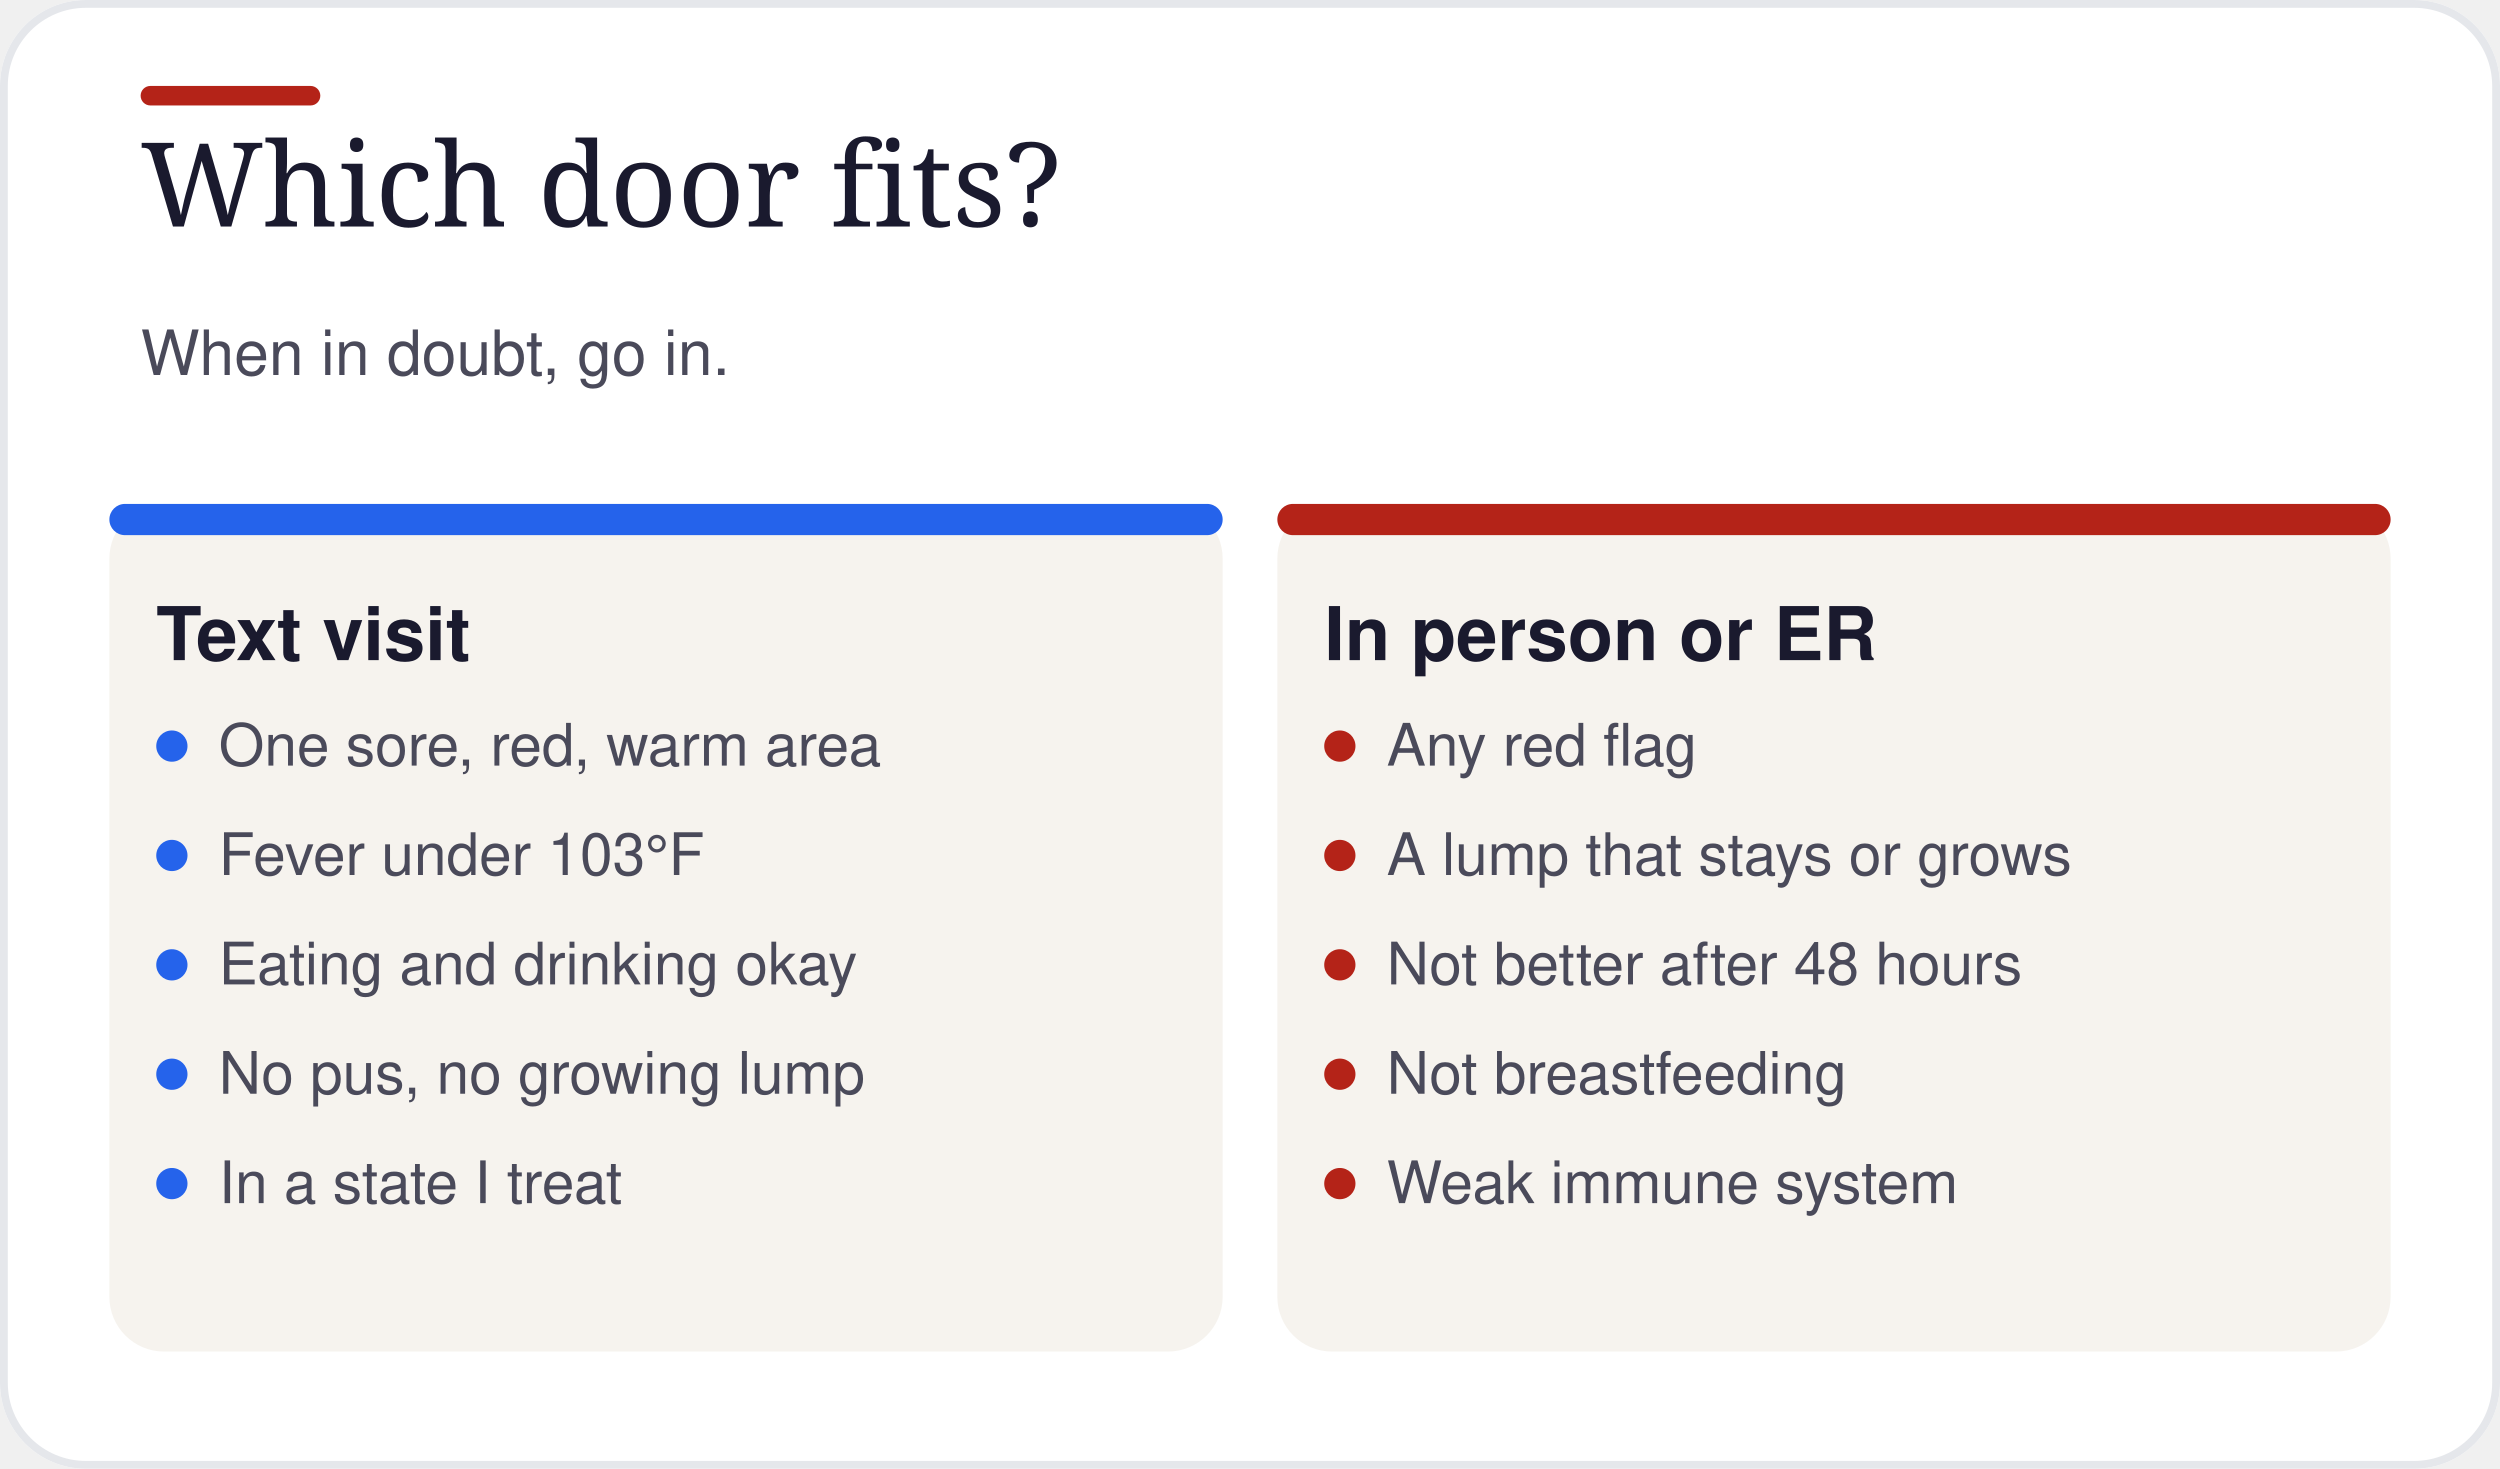
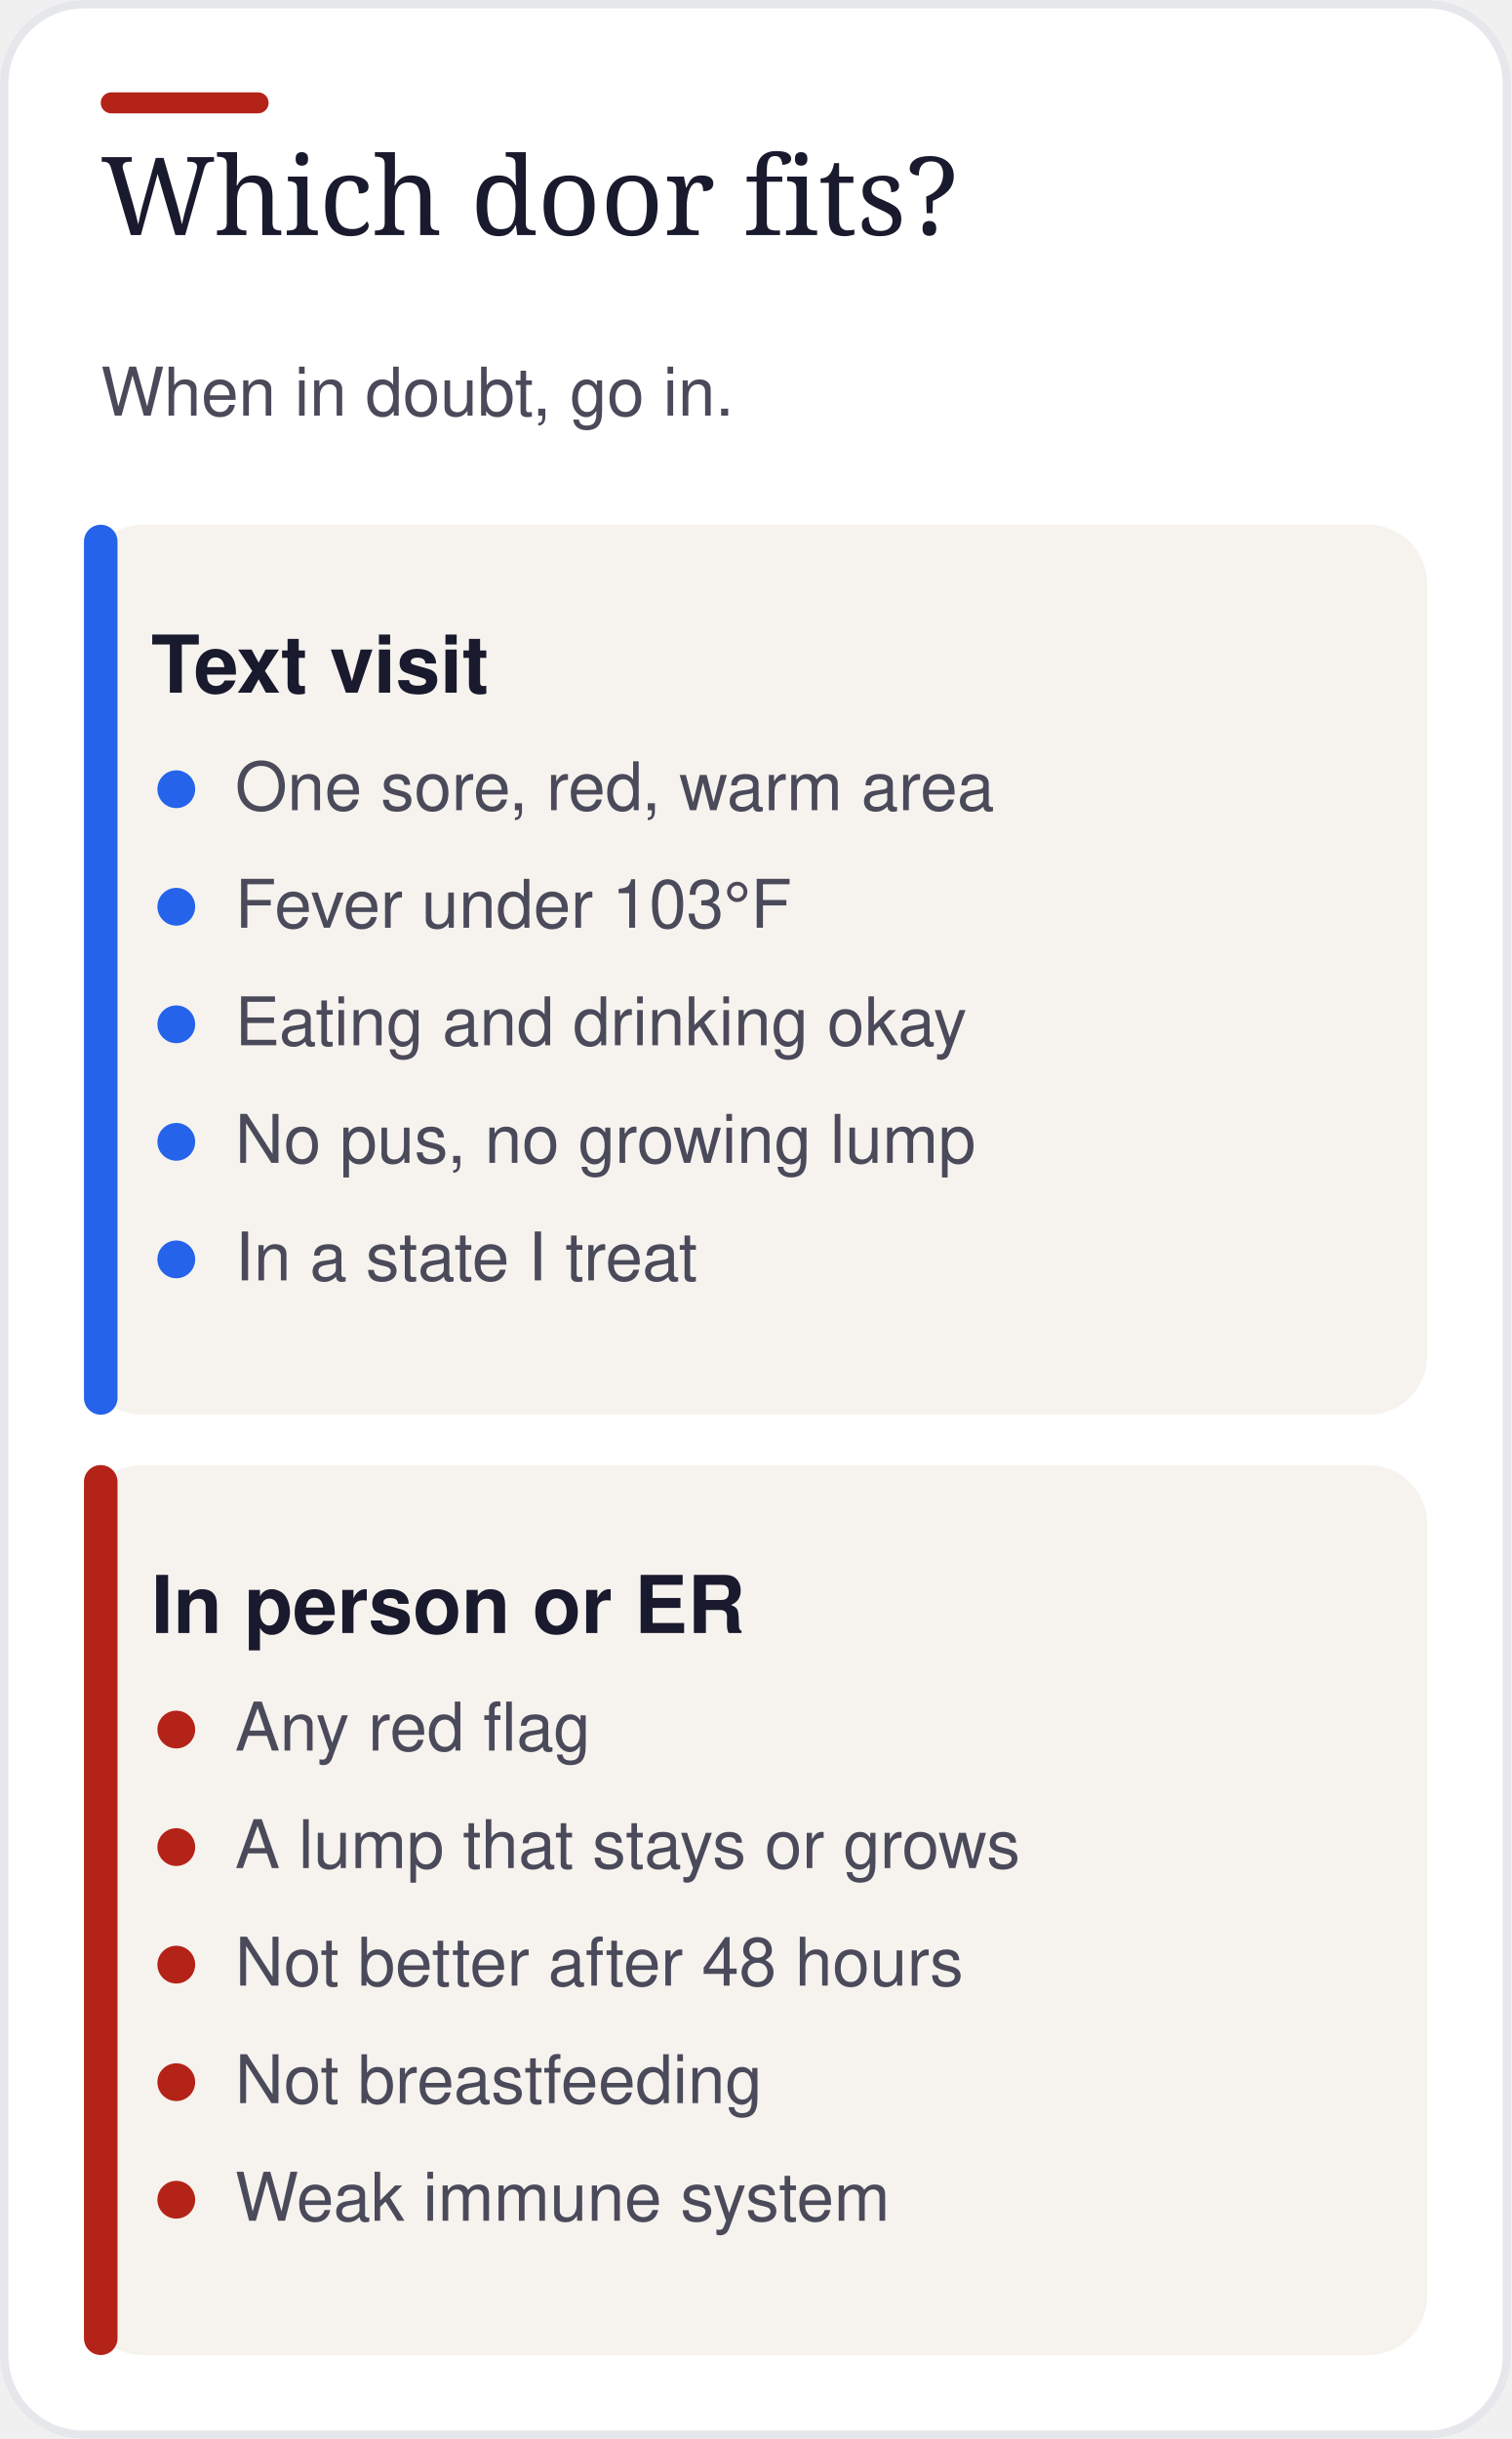
- <svg xmlns="http://www.w3.org/2000/svg" viewBox="0 0 640 376" width="640" height="376" role="img" font-family="'DM Sans','Helvetica Neue',Helvetica,Arial,sans-serif">
-   <rect width="640" height="376" rx="22" fill="#FFFFFF" />
-   <rect x="1" y="1" width="638" height="374" rx="21" fill="none" stroke="#E5E7EB" stroke-width="2" />
-   <rect x="36" y="22" width="46" height="5" rx="2.5" fill="#B42318" />
-   <text x="36" y="58" font-size="30" fill="#1A1A2E" font-weight="400" text-anchor="start" font-family="'DM Serif Display',Georgia,serif">Which door fits?</text>
-   <text x="36" y="96" font-size="16" fill="#4A4A5A" font-weight="500" text-anchor="start" font-family="'DM Sans','Helvetica Neue',Helvetica,Arial,sans-serif">When in doubt, go in.</text>
-   <rect x="28" y="129" width="285" height="217" rx="14" fill="#F6F3EE" />
-   <rect x="28" y="129" width="285" height="8" rx="4" fill="#2563EB" />
-   <text x="40.0" y="169" font-size="19" fill="#1A1A2E" font-weight="800" text-anchor="start" font-family="'DM Sans','Helvetica Neue',Helvetica,Arial,sans-serif">Text visit</text>
-   <circle cx="44" cy="191" r="4" fill="#2563EB" />
-   <text x="56.0" y="196" font-size="15" fill="#4A4A5A" font-weight="500" text-anchor="start" font-family="'DM Sans','Helvetica Neue',Helvetica,Arial,sans-serif">One sore, red, warm area</text>
-   <circle cx="44" cy="219" r="4" fill="#2563EB" />
-   <text x="56.0" y="224" font-size="15" fill="#4A4A5A" font-weight="500" text-anchor="start" font-family="'DM Sans','Helvetica Neue',Helvetica,Arial,sans-serif">Fever under 103°F</text>
-   <circle cx="44" cy="247" r="4" fill="#2563EB" />
-   <text x="56.0" y="252" font-size="15" fill="#4A4A5A" font-weight="500" text-anchor="start" font-family="'DM Sans','Helvetica Neue',Helvetica,Arial,sans-serif">Eating and drinking okay</text>
-   <circle cx="44" cy="275" r="4" fill="#2563EB" />
-   <text x="56.0" y="280" font-size="15" fill="#4A4A5A" font-weight="500" text-anchor="start" font-family="'DM Sans','Helvetica Neue',Helvetica,Arial,sans-serif">No pus, no growing lump</text>
-   <circle cx="44" cy="303" r="4" fill="#2563EB" />
-   <text x="56.0" y="308" font-size="15" fill="#4A4A5A" font-weight="500" text-anchor="start" font-family="'DM Sans','Helvetica Neue',Helvetica,Arial,sans-serif">In a state I treat</text>
-   <rect x="327" y="129" width="285" height="217" rx="14" fill="#F6F3EE" />
-   <rect x="327" y="129" width="285" height="8" rx="4" fill="#B42318" />
-   <text x="339.0" y="169" font-size="19" fill="#1A1A2E" font-weight="800" text-anchor="start" font-family="'DM Sans','Helvetica Neue',Helvetica,Arial,sans-serif">In person or ER</text>
-   <circle cx="343" cy="191" r="4" fill="#B42318" />
-   <text x="355.0" y="196" font-size="15" fill="#4A4A5A" font-weight="500" text-anchor="start" font-family="'DM Sans','Helvetica Neue',Helvetica,Arial,sans-serif">Any red flag</text>
-   <circle cx="343" cy="219" r="4" fill="#B42318" />
-   <text x="355.0" y="224" font-size="15" fill="#4A4A5A" font-weight="500" text-anchor="start" font-family="'DM Sans','Helvetica Neue',Helvetica,Arial,sans-serif">A lump that stays or grows</text>
-   <circle cx="343" cy="247" r="4" fill="#B42318" />
-   <text x="355.0" y="252" font-size="15" fill="#4A4A5A" font-weight="500" text-anchor="start" font-family="'DM Sans','Helvetica Neue',Helvetica,Arial,sans-serif">Not better after 48 hours</text>
-   <circle cx="343" cy="275" r="4" fill="#B42318" />
-   <text x="355.0" y="280" font-size="15" fill="#4A4A5A" font-weight="500" text-anchor="start" font-family="'DM Sans','Helvetica Neue',Helvetica,Arial,sans-serif">Not breastfeeding</text>
-   <circle cx="343" cy="303" r="4" fill="#B42318" />
-   <text x="355.0" y="308" font-size="15" fill="#4A4A5A" font-weight="500" text-anchor="start" font-family="'DM Sans','Helvetica Neue',Helvetica,Arial,sans-serif">Weak immune system</text>
+ <svg xmlns="http://www.w3.org/2000/svg" viewBox="0 0 360 581" width="360" height="581" role="img" font-family="'DM Sans','Helvetica Neue',Helvetica,Arial,sans-serif">
+   <rect width="360" height="581" rx="20" fill="#FFFFFF" />
+   <rect x="1" y="1" width="358" height="579" rx="19" fill="none" stroke="#E5E7EB" stroke-width="2" />
+   <rect x="24" y="22" width="40" height="5" rx="2.5" fill="#B42318" />
+   <text x="24" y="56" font-size="26" fill="#1A1A2E" font-weight="400" text-anchor="start" font-family="'DM Serif Display',Georgia,serif">Which door fits?</text>
+   <text x="24" y="99" font-size="16" fill="#4A4A5A" font-weight="500" text-anchor="start" font-family="'DM Sans','Helvetica Neue',Helvetica,Arial,sans-serif">When in doubt, go in.</text>
+   <rect x="20" y="125" width="320" height="212" rx="14" fill="#F6F3EE" />
+   <rect x="20" y="125" width="8" height="212" rx="4" fill="#2563EB" />
+   <text x="36" y="165" font-size="19" fill="#1A1A2E" font-weight="800" text-anchor="start" font-family="'DM Sans','Helvetica Neue',Helvetica,Arial,sans-serif">Text visit</text>
+   <circle cx="42" cy="188" r="4.5" fill="#2563EB" />
+   <text x="56" y="193" font-size="16" fill="#4A4A5A" font-weight="500" text-anchor="start" font-family="'DM Sans','Helvetica Neue',Helvetica,Arial,sans-serif">One sore, red, warm area</text>
+   <circle cx="42" cy="216" r="4.5" fill="#2563EB" />
+   <text x="56" y="221" font-size="16" fill="#4A4A5A" font-weight="500" text-anchor="start" font-family="'DM Sans','Helvetica Neue',Helvetica,Arial,sans-serif">Fever under 103°F</text>
+   <circle cx="42" cy="244" r="4.5" fill="#2563EB" />
+   <text x="56" y="249" font-size="16" fill="#4A4A5A" font-weight="500" text-anchor="start" font-family="'DM Sans','Helvetica Neue',Helvetica,Arial,sans-serif">Eating and drinking okay</text>
+   <circle cx="42" cy="272" r="4.5" fill="#2563EB" />
+   <text x="56" y="277" font-size="16" fill="#4A4A5A" font-weight="500" text-anchor="start" font-family="'DM Sans','Helvetica Neue',Helvetica,Arial,sans-serif">No pus, no growing lump</text>
+   <circle cx="42" cy="300" r="4.5" fill="#2563EB" />
+   <text x="56" y="305" font-size="16" fill="#4A4A5A" font-weight="500" text-anchor="start" font-family="'DM Sans','Helvetica Neue',Helvetica,Arial,sans-serif">In a state I treat</text>
+   <rect x="20" y="349" width="320" height="212" rx="14" fill="#F6F3EE" />
+   <rect x="20" y="349" width="8" height="212" rx="4" fill="#B42318" />
+   <text x="36" y="389" font-size="19" fill="#1A1A2E" font-weight="800" text-anchor="start" font-family="'DM Sans','Helvetica Neue',Helvetica,Arial,sans-serif">In person or ER</text>
+   <circle cx="42" cy="412" r="4.5" fill="#B42318" />
+   <text x="56" y="417" font-size="16" fill="#4A4A5A" font-weight="500" text-anchor="start" font-family="'DM Sans','Helvetica Neue',Helvetica,Arial,sans-serif">Any red flag</text>
+   <circle cx="42" cy="440" r="4.5" fill="#B42318" />
+   <text x="56" y="445" font-size="16" fill="#4A4A5A" font-weight="500" text-anchor="start" font-family="'DM Sans','Helvetica Neue',Helvetica,Arial,sans-serif">A lump that stays or grows</text>
+   <circle cx="42" cy="468" r="4.5" fill="#B42318" />
+   <text x="56" y="473" font-size="16" fill="#4A4A5A" font-weight="500" text-anchor="start" font-family="'DM Sans','Helvetica Neue',Helvetica,Arial,sans-serif">Not better after 48 hours</text>
+   <circle cx="42" cy="496" r="4.5" fill="#B42318" />
+   <text x="56" y="501" font-size="16" fill="#4A4A5A" font-weight="500" text-anchor="start" font-family="'DM Sans','Helvetica Neue',Helvetica,Arial,sans-serif">Not breastfeeding</text>
+   <circle cx="42" cy="524" r="4.5" fill="#B42318" />
+   <text x="56" y="529" font-size="16" fill="#4A4A5A" font-weight="500" text-anchor="start" font-family="'DM Sans','Helvetica Neue',Helvetica,Arial,sans-serif">Weak immune system</text>
</svg>
